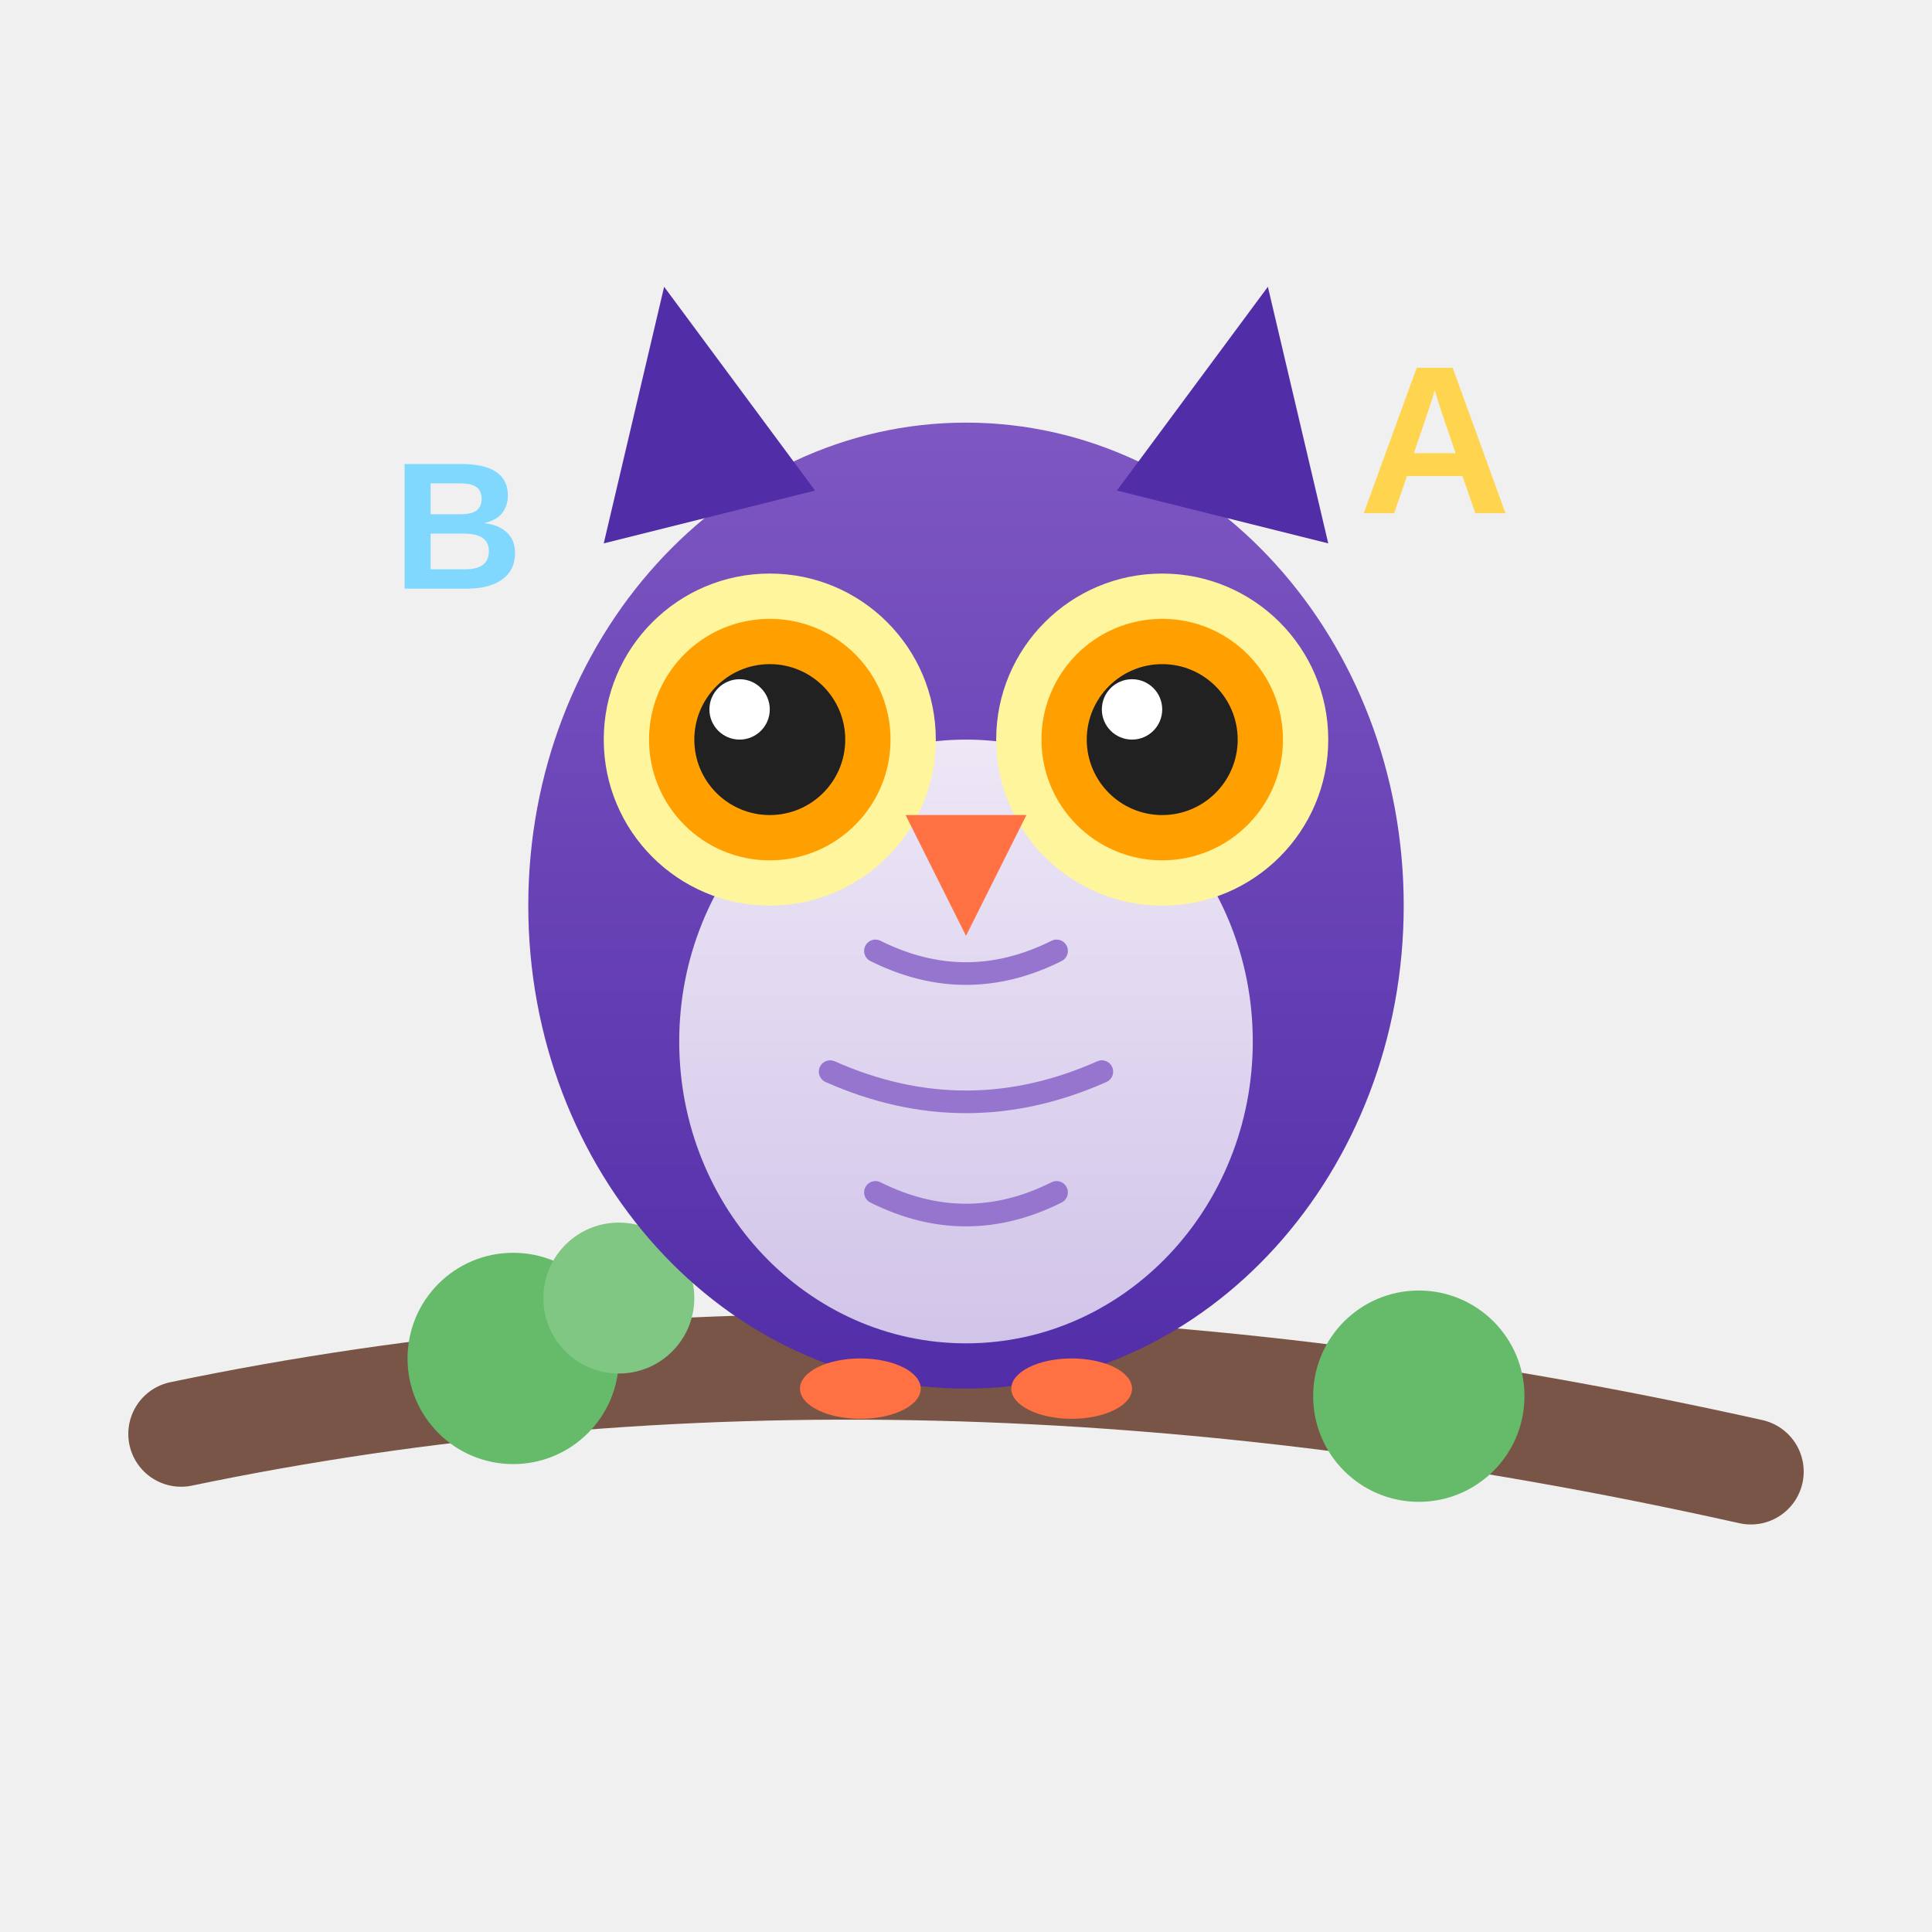
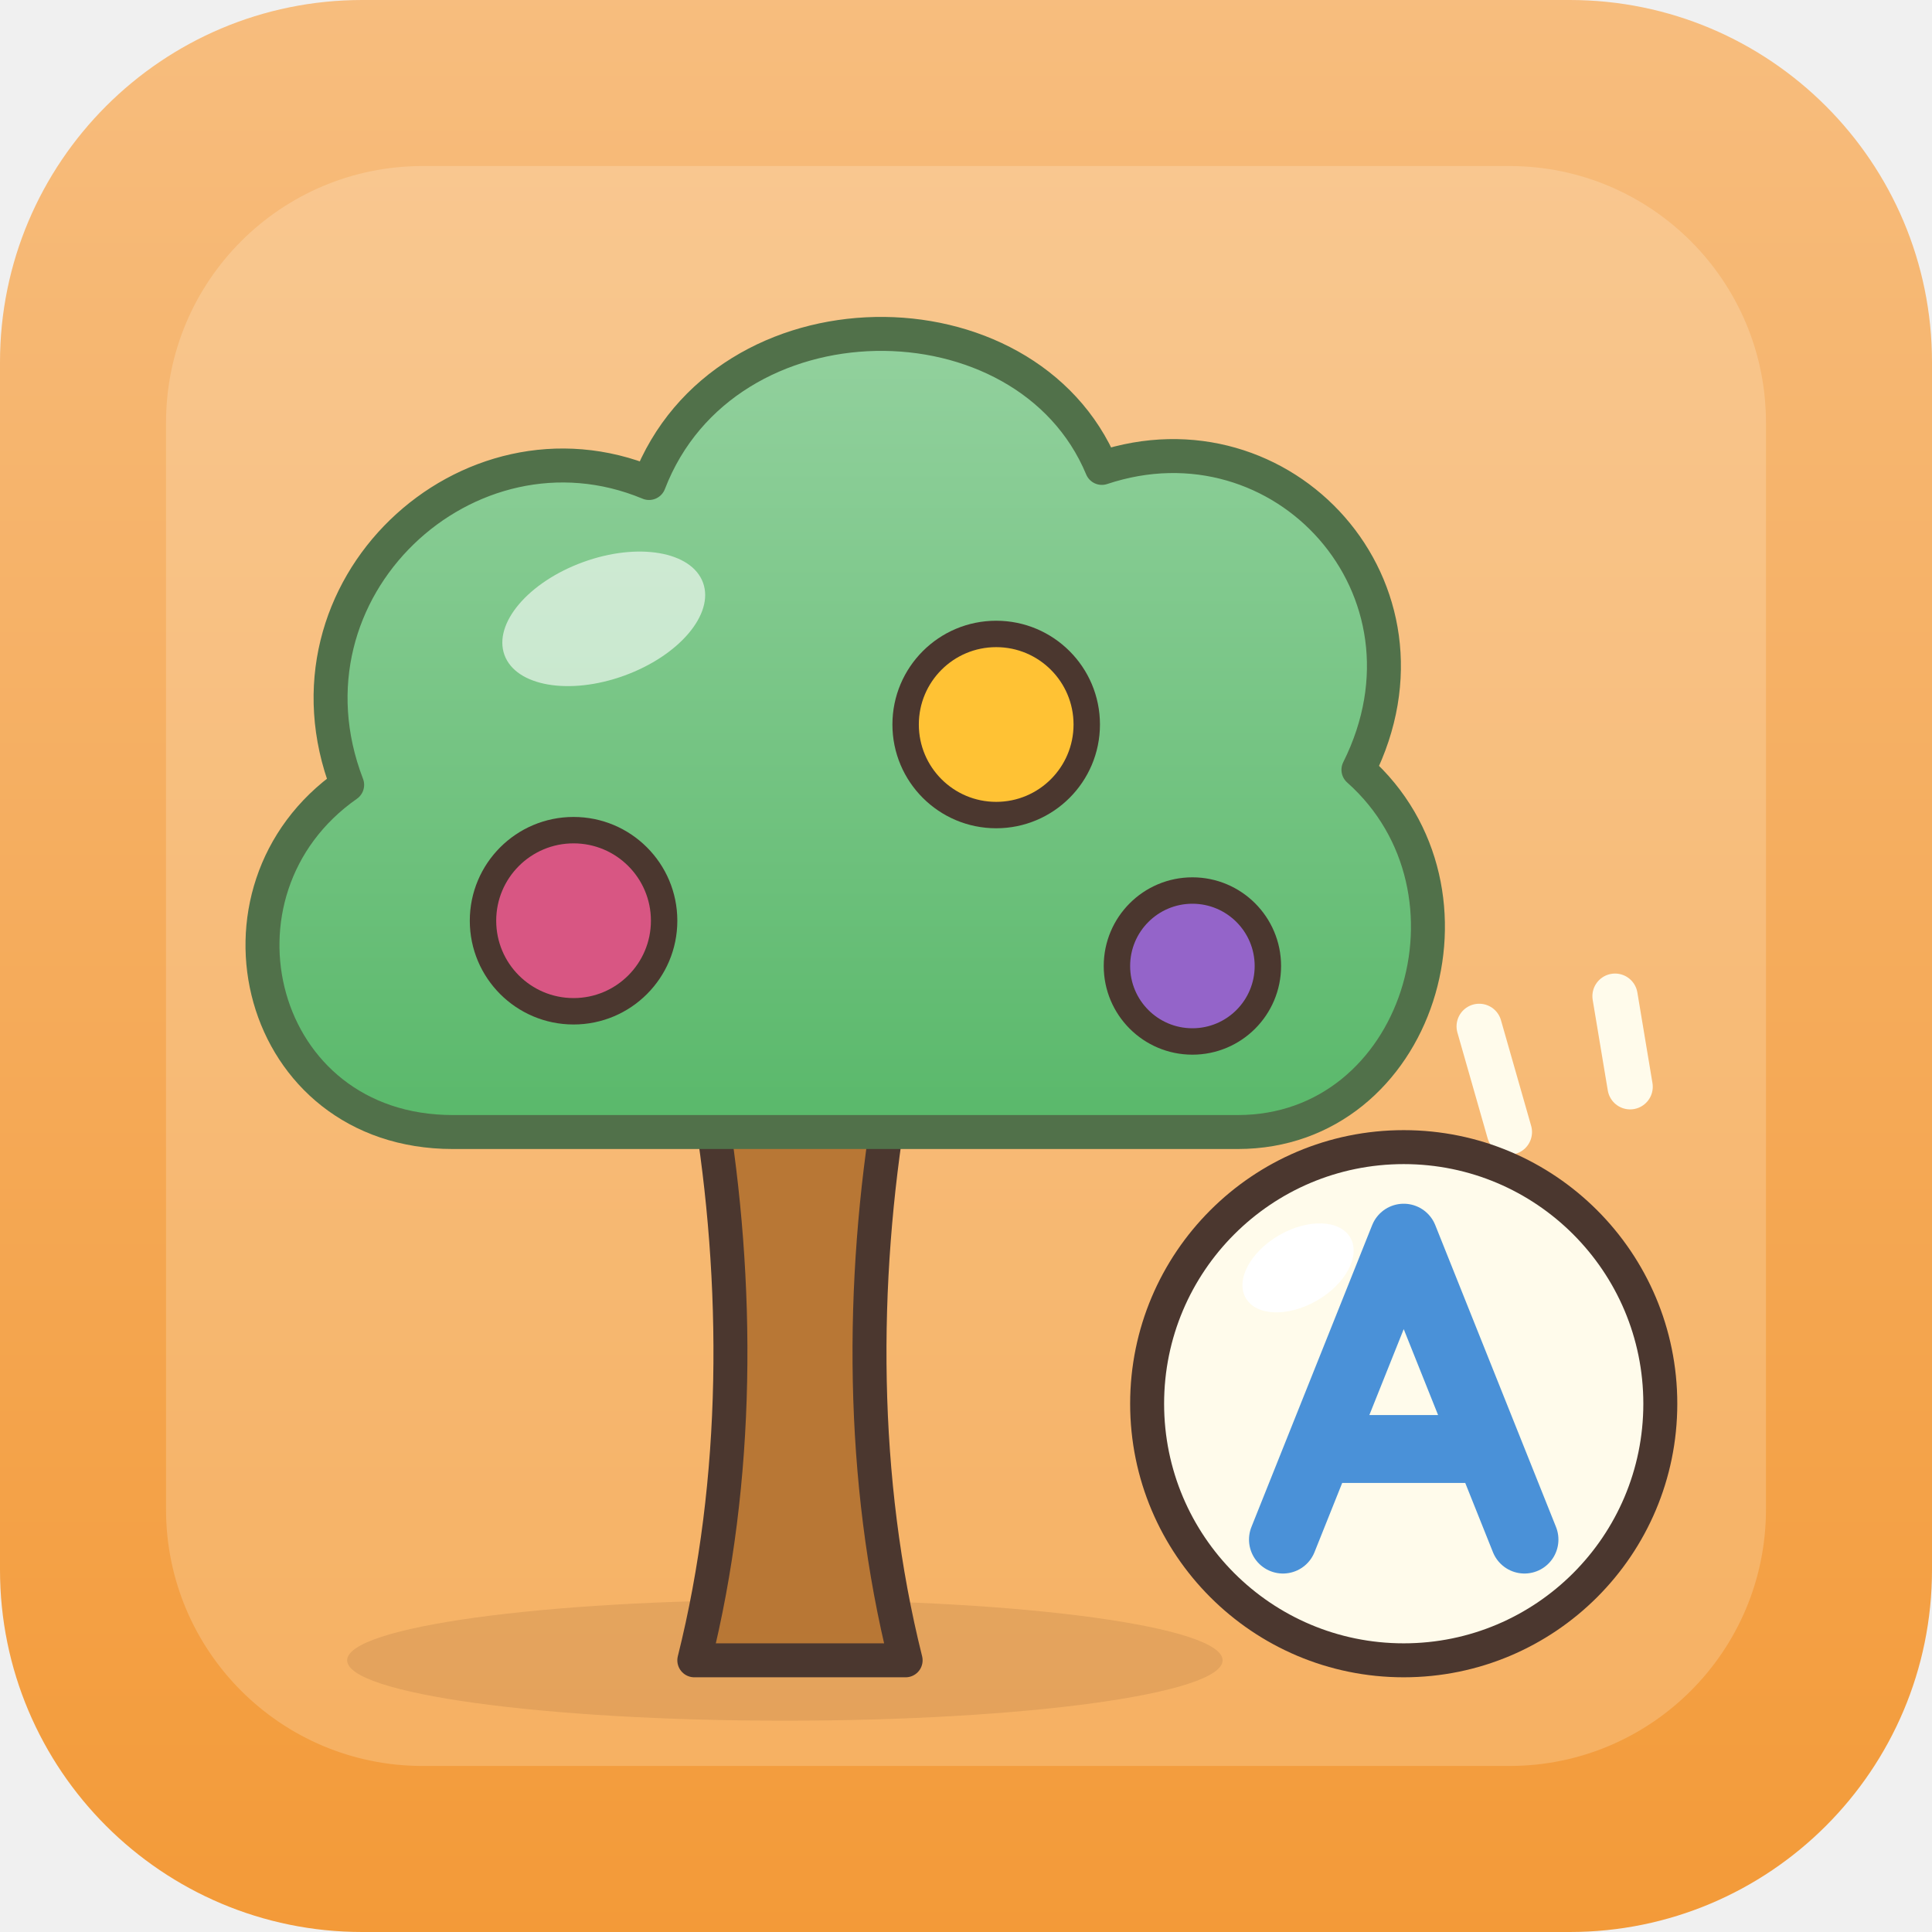
<svg xmlns="http://www.w3.org/2000/svg" viewBox="0 0 256 256" width="256" height="256">
  <defs>
-     <linearGradient id="owl_body" x1="0%" y1="0%" x2="0%" y2="100%">
-       <stop offset="0%" stop-color="#7E57C2" />
-       <stop offset="100%" stop-color="#512DA8" />
+     <linearGradient id="word_forest_tile" x1="0" y1="0" x2="0" y2="1">
+       <stop offset="0" stop-color="#F7BD7E" />
+       <stop offset="1" stop-color="#F39A38" />
    </linearGradient>
-     <linearGradient id="owl_tummy" x1="0%" y1="0%" x2="0%" y2="100%">
-       <stop offset="0%" stop-color="#EDE7F6" />
-       <stop offset="100%" stop-color="#D1C4E9" />
+     <linearGradient id="word_forest_crown" x1="0" y1="0" x2="0" y2="1">
+       <stop offset="0" stop-color="#93D19E" />
+       <stop offset="1" stop-color="#59B86A" />
    </linearGradient>
  </defs>
-   <path d="M24 190 Q120 170 232 195" fill="none" stroke="#795548" stroke-width="14" stroke-linecap="round" />
-   <circle cx="68" cy="180" r="14" fill="#66BB6A" />
-   <circle cx="82" cy="172" r="10" fill="#81C784" />
-   <circle cx="188" cy="185" r="14" fill="#66BB6A" />
-   <ellipse cx="128" cy="120" rx="58" ry="64" fill="url(#owl_body)" />
-   <polygon points="80,72 88,38 108,65" fill="#512DA8" />
-   <polygon points="176,72 168,38 148,65" fill="#512DA8" />
-   <ellipse cx="128" cy="138" rx="38" ry="40" fill="url(#owl_tummy)" />
-   <path d="M116 126 Q128 132 140 126 M110 142 Q128 150 146 142 M116 158 Q128 164 140 158" fill="none" stroke="#9575CD" stroke-width="3" stroke-linecap="round" />
-   <circle cx="102" cy="98" r="22" fill="#FFF59D" />
-   <circle cx="102" cy="98" r="16" fill="#FFA000" />
-   <circle cx="102" cy="98" r="10" fill="#212121" />
-   <circle cx="98" cy="94" r="4" fill="#FFFFFF" />
-   <circle cx="154" cy="98" r="22" fill="#FFF59D" />
-   <circle cx="154" cy="98" r="16" fill="#FFA000" />
-   <circle cx="154" cy="98" r="10" fill="#212121" />
-   <circle cx="150" cy="94" r="4" fill="#FFFFFF" />
-   <polygon points="120,108 136,108 128,124" fill="#FF7043" />
-   <text x="180" y="68" font-family="Arial, sans-serif" font-weight="bold" font-size="28" fill="#FFD54F">A</text>
-   <text x="52" y="78" font-family="Arial, sans-serif" font-weight="bold" font-size="24" fill="#80D8FF">B</text>
-   <ellipse cx="114" cy="184" rx="8" ry="4" fill="#FF7043" />
-   <ellipse cx="142" cy="184" rx="8" ry="4" fill="#FF7043" />
+   <g id="tile_bg">
+     <rect width="256" height="256" rx="48" fill="url(#word_forest_tile)" />
+     <rect x="22" y="22" width="212" height="212" rx="34" fill="#FFF6E3" opacity="0.22" />
+   </g>
+   <g id="shadow">
+     <ellipse cx="104" cy="220" rx="58" ry="8" fill="#8E5F33" opacity="0.18" />
+   </g>
+   <g id="subject_tree" stroke-linejoin="round" stroke-linecap="round">
+     <path d="M92 220 C98 196 98 170 94 146 L118 146 C114 170 114 196 120 220 Z" fill="#B87735" stroke="#4B372F" stroke-width="4.5" />
+     <path d="M60 150 C34 150 26 118 46 104 C36 78 62 54 86 64 C96 38 136 38 146 62 C170 54 192 78 180 102 C198 118 188 150 164 150 Z" fill="url(#word_forest_crown)" stroke="#51714A" stroke-width="4.5" />
+     <ellipse cx="80" cy="82" rx="14" ry="8" fill="#FFFFFF" opacity="0.6" transform="rotate(-20 80 82)" />
+     <g stroke="#4B372F" stroke-width="3.5">
+       <circle cx="76" cy="122" r="12" fill="#D85683" />
+       <circle cx="132" cy="96" r="12" fill="#FFC234" />
+       <circle cx="158" cy="128" r="10" fill="#9464C9" />
+     </g>
+   </g>
+   <g id="accent_motion" fill="none" stroke="#FFFBEB" stroke-width="6" stroke-linecap="round">
+     <path d="M196 136 L200 150 M214 132 L216 144" />
+   </g>
+   <g id="subject_letter" stroke="#4B372F" stroke-linejoin="round" stroke-linecap="round">
+     <circle cx="186" cy="186" r="34" fill="#FFFBEB" stroke-width="4.5" />
+     <ellipse cx="172" cy="168" rx="8" ry="5" fill="#FFFFFF" stroke="none" transform="rotate(-30 172 168)" />
+     <path d="M170 204 L186 164 L202 204 M176 192 L196 192" fill="none" stroke="#4A91D8" stroke-width="9" />
+   </g>
</svg>
